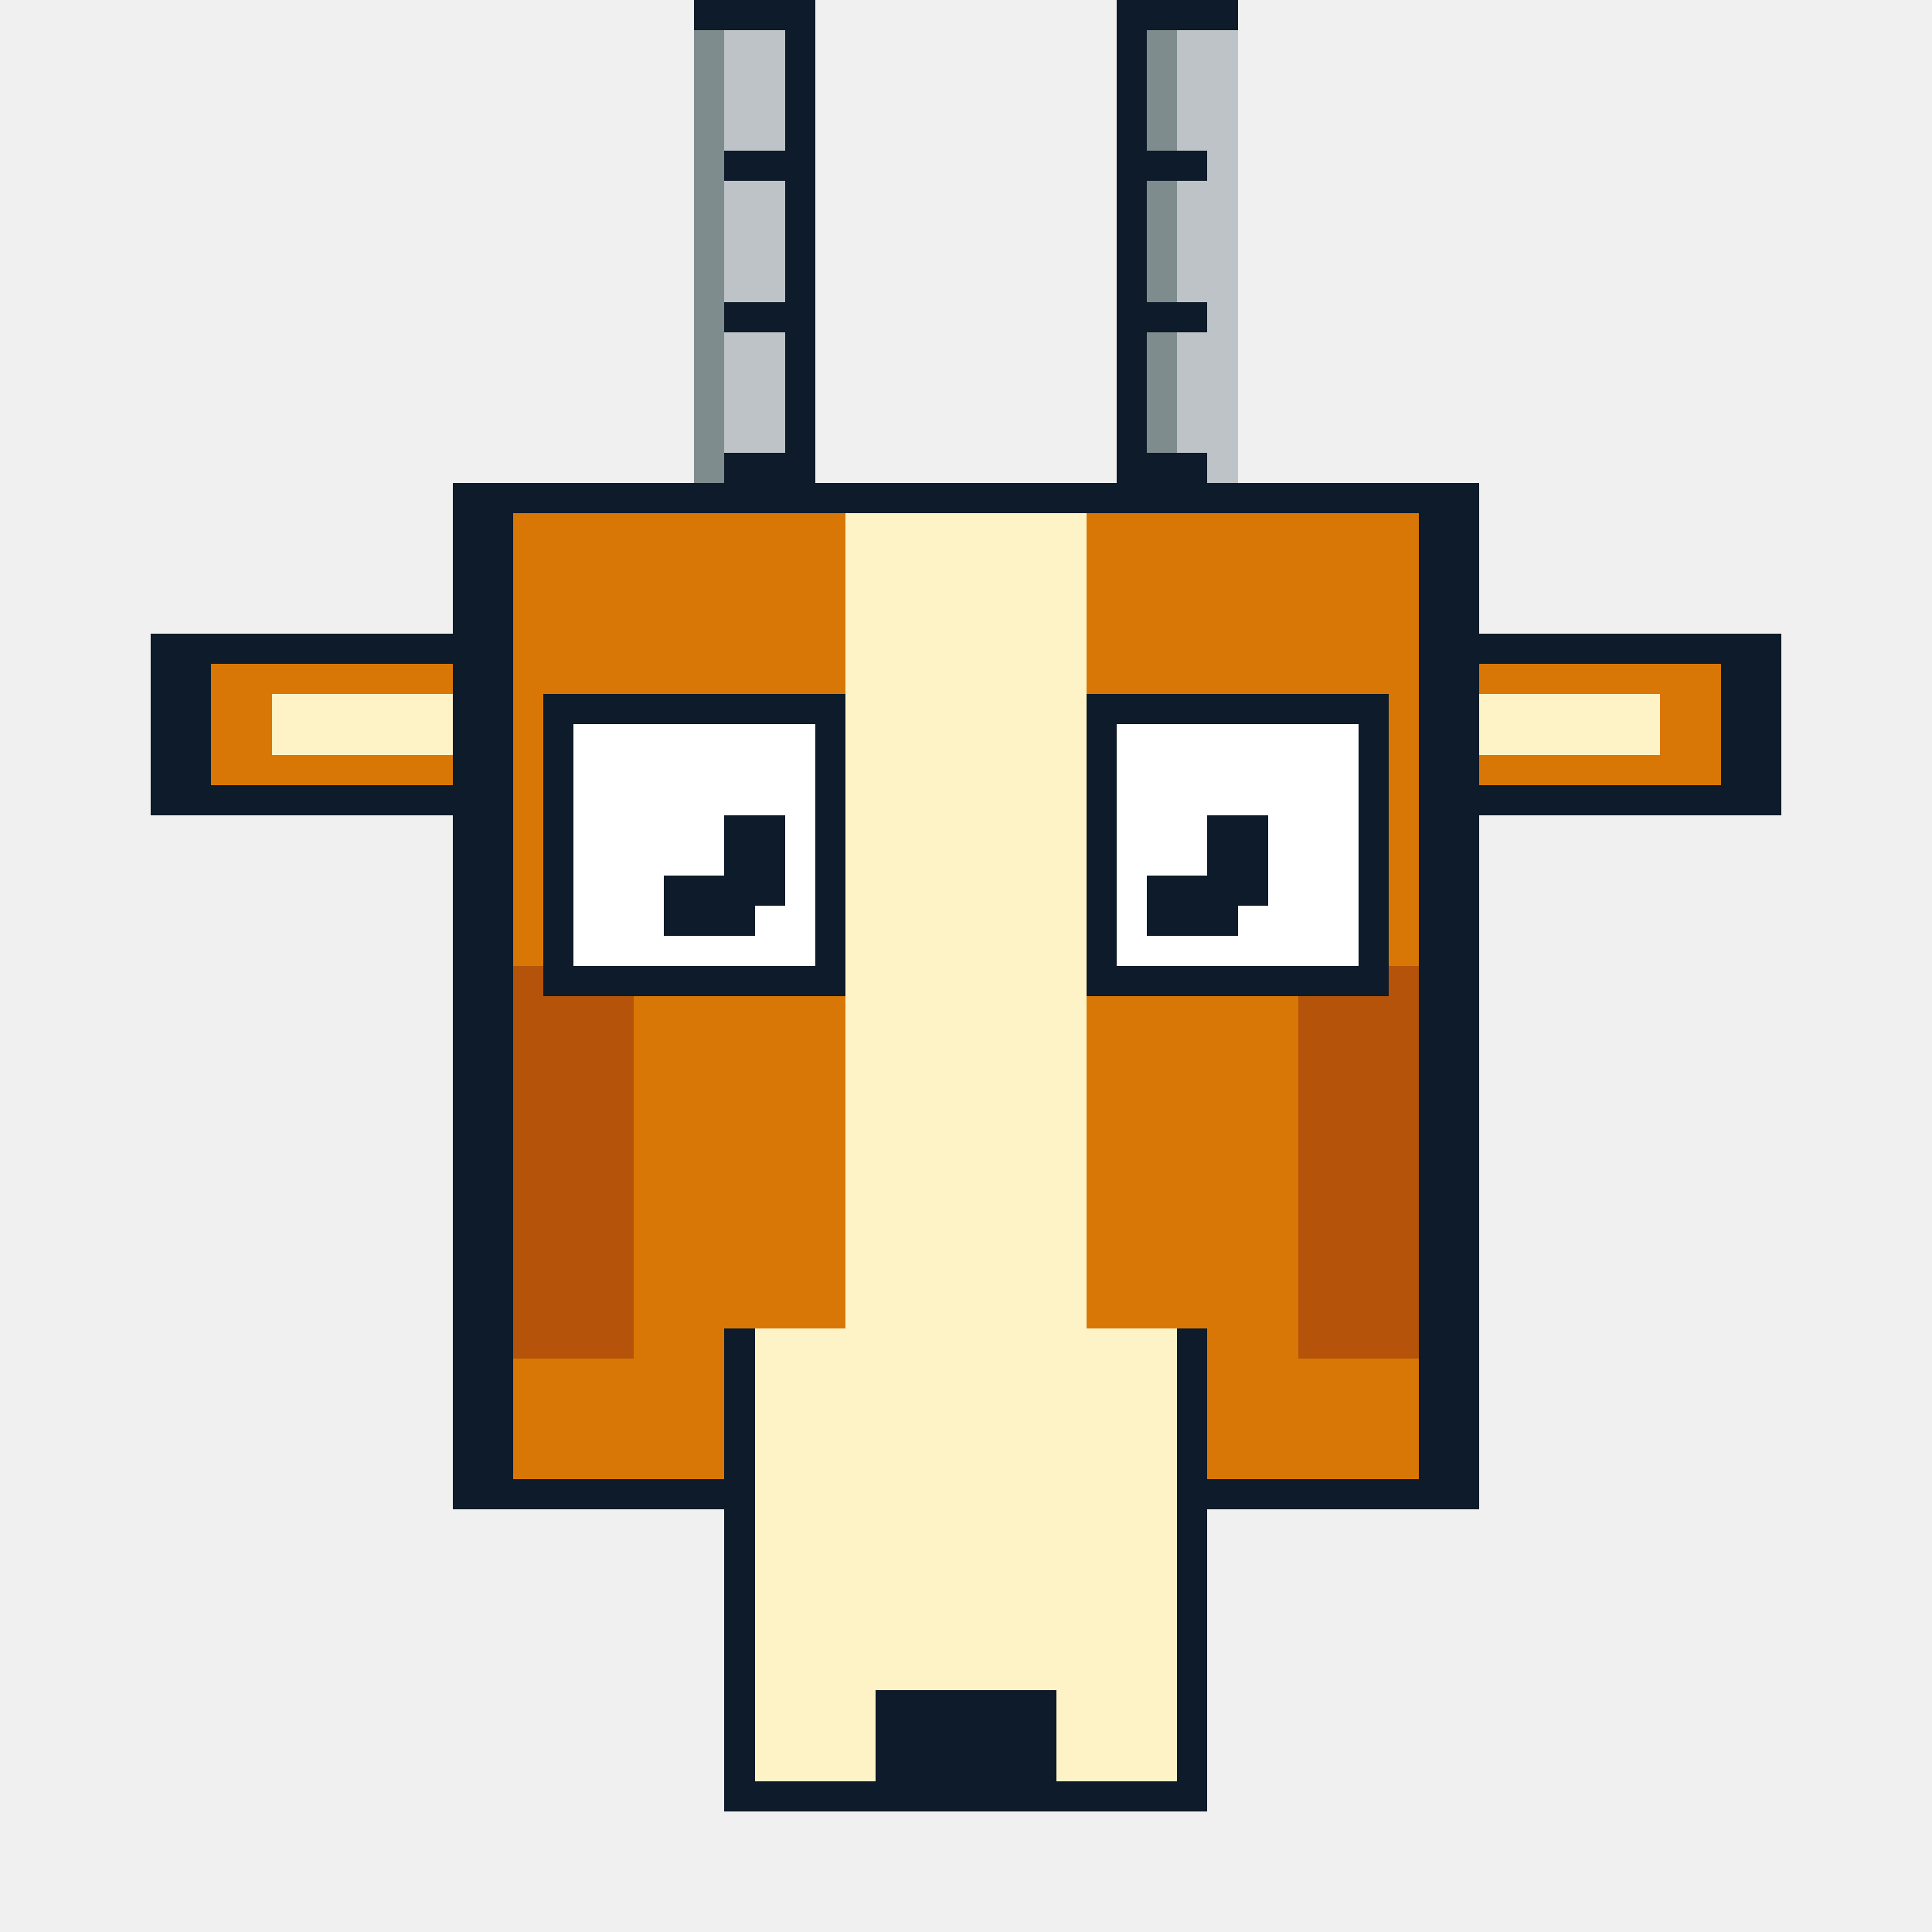
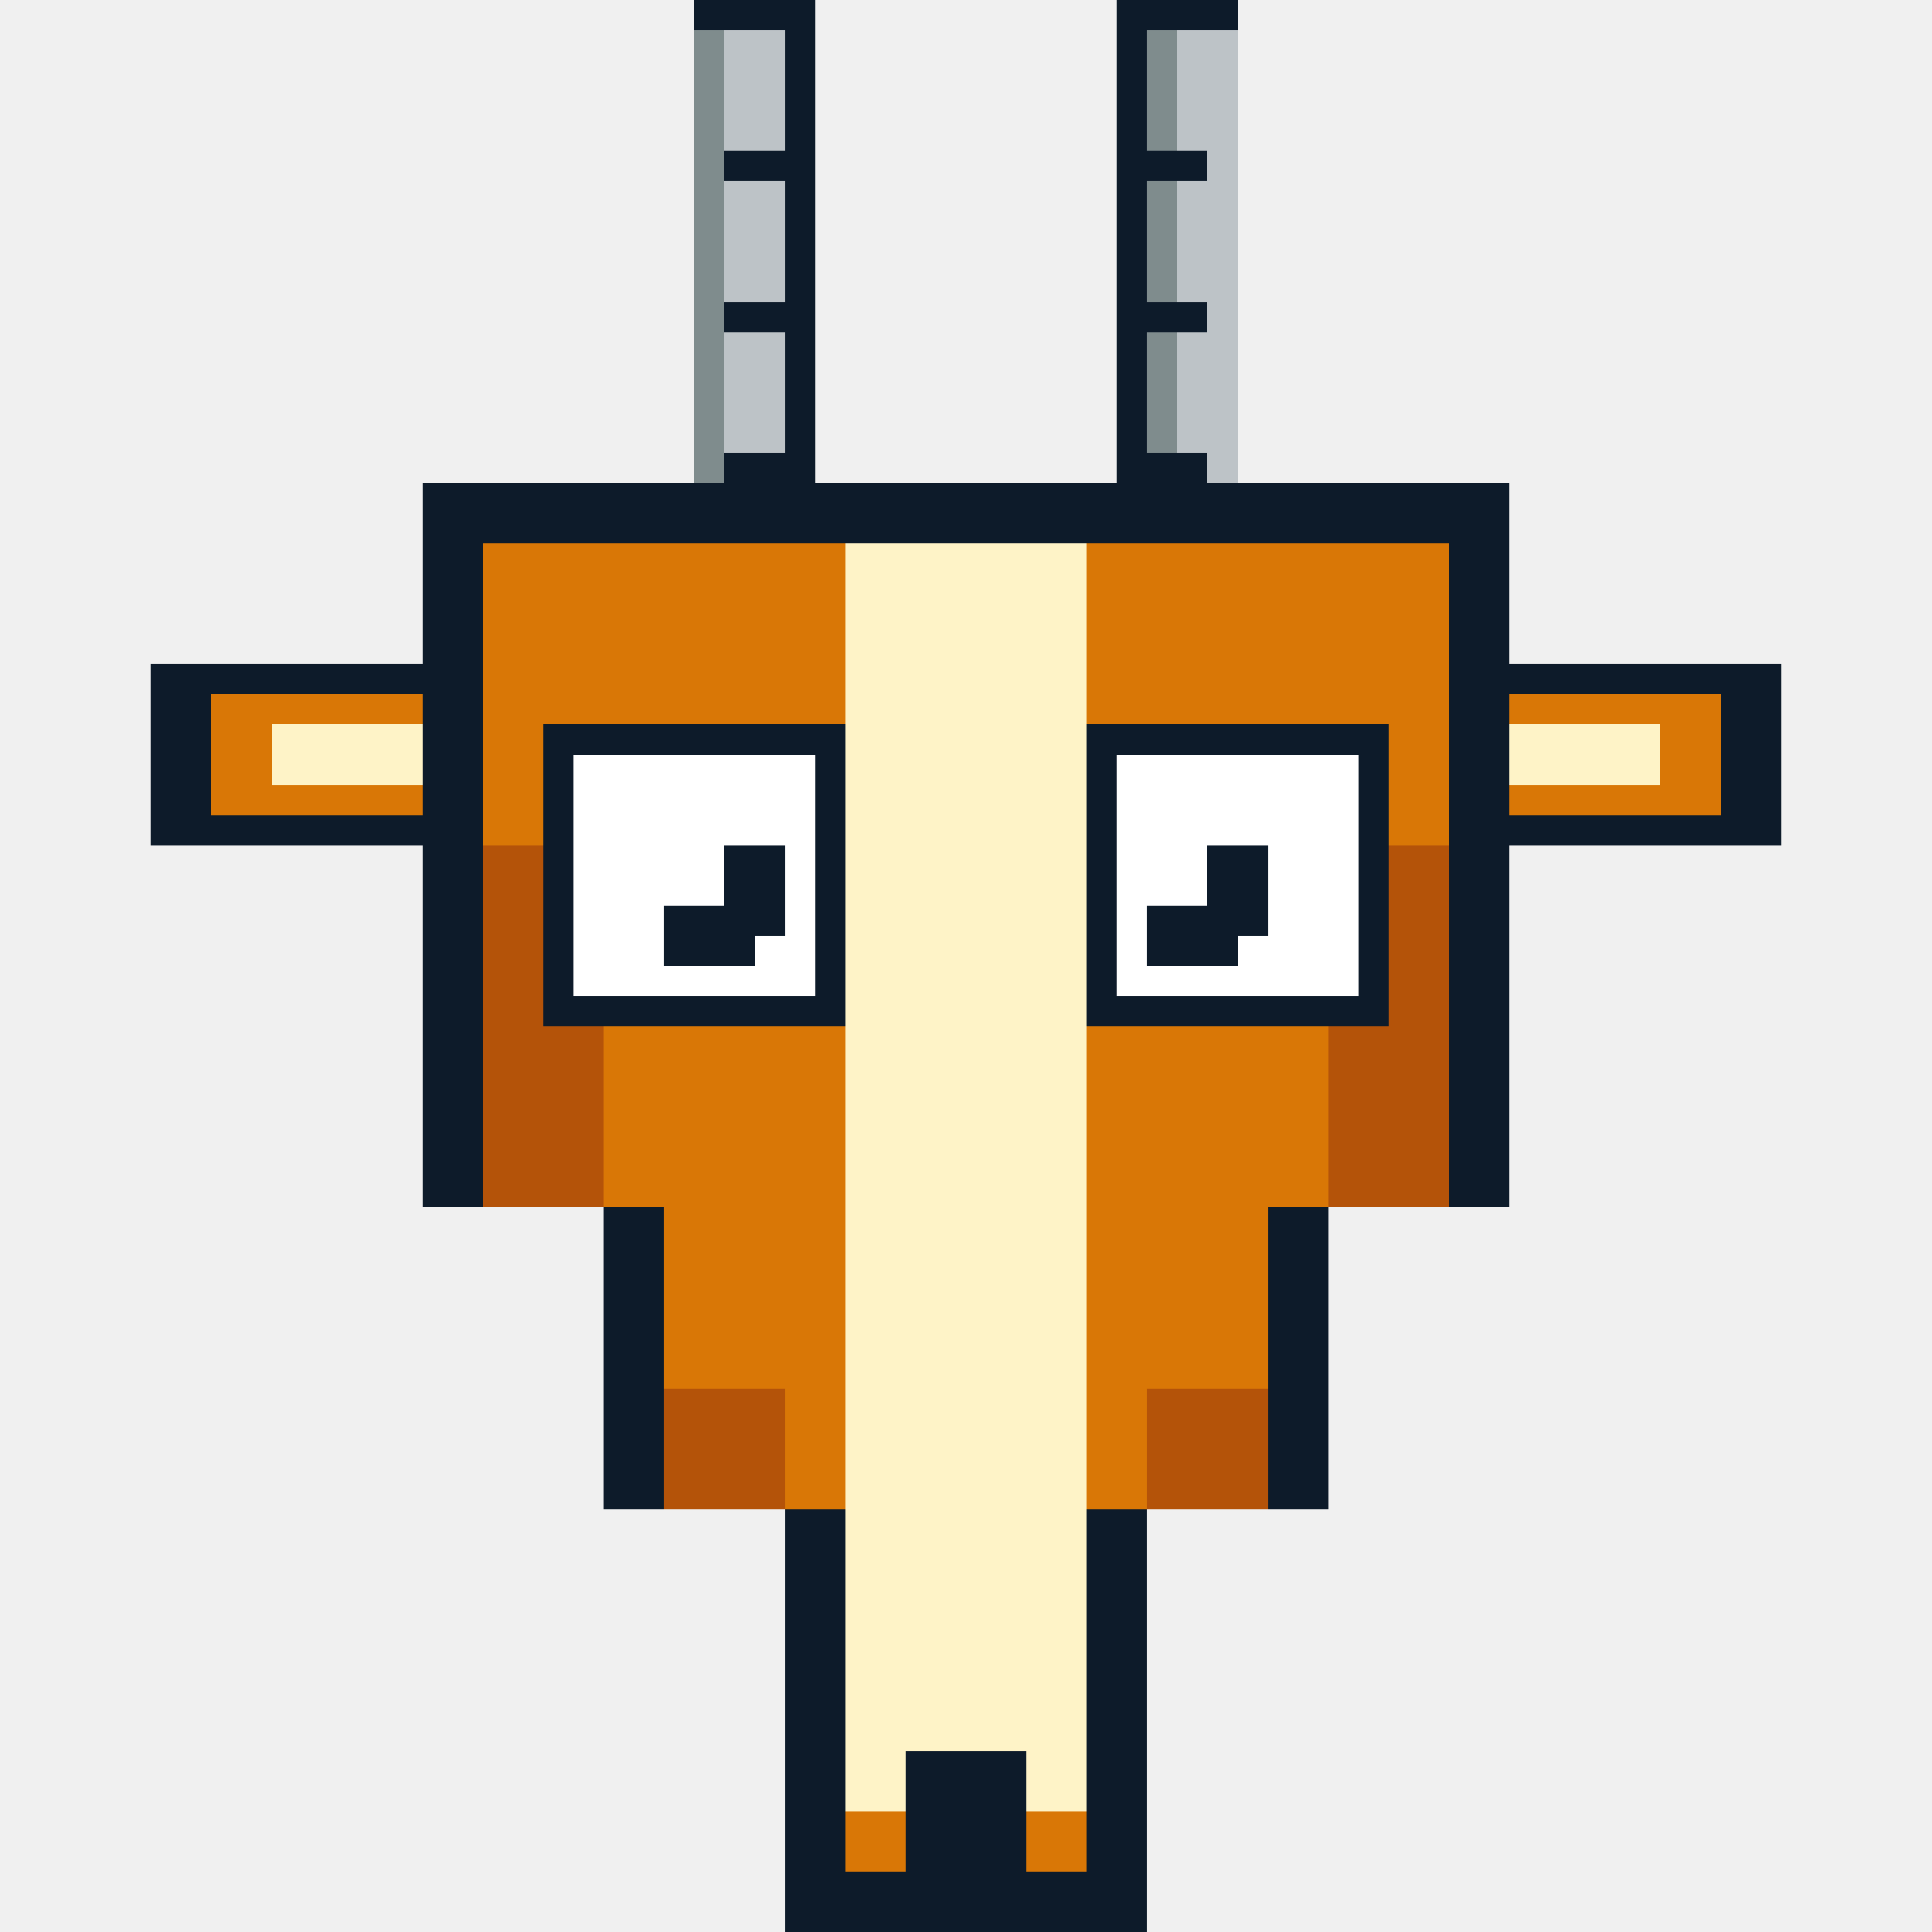
<svg xmlns="http://www.w3.org/2000/svg" viewBox="0 0 64 64" width="64" height="64" shape-rendering="crispEdges">
  <defs>
    <style>
            .outline-dark { fill: #0D1B2A; } /* Contornos principais fortes */
            .fur-main     { fill: #D97706; } /* Pele da gazela (laranja) */
            .fur-shadow   { fill: #B45309; } /* Tons escuros de marcas faciais */
            .fur-white    { fill: #FEF3C7; } /* Faixa central e focinho */
            .horn-gray    { fill: #BDC3C7; } /* Chifre prateado */
            .horn-dark    { fill: #7F8C8D; } /* Sombra do chifre */
            .eye-white    { fill: #FFFFFF; } /* Globo ocular */
        </style>
  </defs>
  <rect x="23" y="0" width="4" height="18" class="outline-dark" />
  <rect x="23" y="1" width="3" height="17" class="horn-gray" />
  <rect x="23" y="1" width="1" height="17" class="horn-dark" />
  <rect x="24" y="5" width="2" height="1" class="outline-dark" />
  <rect x="24" y="10" width="2" height="1" class="outline-dark" />
  <rect x="24" y="15" width="2" height="1" class="outline-dark" />
  <rect x="37" y="0" width="4" height="18" class="outline-dark" />
  <rect x="38" y="1" width="3" height="17" class="horn-gray" />
  <rect x="38" y="1" width="1" height="17" class="horn-dark" />
  <rect x="38" y="5" width="2" height="1" class="outline-dark" />
  <rect x="38" y="10" width="2" height="1" class="outline-dark" />
  <rect x="38" y="15" width="2" height="1" class="outline-dark" />
-   <rect x="5" y="21" width="14" height="6" class="outline-dark" />
-   <rect x="7" y="22" width="12" height="4" class="fur-main" />
-   <rect x="9" y="23" width="9" height="2" class="fur-white" />
-   <rect x="45" y="21" width="14" height="6" class="outline-dark" />
-   <rect x="45" y="22" width="12" height="4" class="fur-main" />
-   <rect x="46" y="23" width="9" height="2" class="fur-white" />
-   <rect x="15" y="16" width="34" height="34" class="outline-dark" />
-   <rect x="17" y="17" width="30" height="32" class="fur-main" />
-   <rect x="17" y="32" width="4" height="13" class="fur-shadow" />
-   <rect x="43" y="32" width="4" height="13" class="fur-shadow" />
-   <rect x="28" y="17" width="8" height="35" class="fur-white" />
-   <rect x="24" y="44" width="16" height="16" class="outline-dark" />
-   <rect x="25" y="44" width="14" height="15" class="fur-white" />
-   <rect x="29" y="56" width="6" height="3" class="outline-dark" />
-   <rect x="18" y="23" width="10" height="10" class="outline-dark" />
-   <rect x="19" y="24" width="8" height="8" class="eye-white" />
-   <rect x="22" y="27" width="4" height="4" class="outline-dark" />
-   <rect x="22" y="27" width="2" height="2" class="eye-white" />
-   <rect x="25" y="30" width="1" height="1" class="eye-white" />
-   <rect x="36" y="23" width="10" height="10" class="outline-dark" />
-   <rect x="37" y="24" width="8" height="8" class="eye-white" />
-   <rect x="38" y="27" width="4" height="4" class="outline-dark" />
-   <rect x="38" y="27" width="2" height="2" class="eye-white" />
-   <rect x="41" y="30" width="1" height="1" class="eye-white" />
+   <rect x="5" y="22" width="14" height="6" class="outline-dark" />
+   <rect x="7" y="23" width="12" height="4" class="fur-main" />
+   <rect x="9" y="24" width="9" height="2" class="fur-white" />
+   <rect x="45" y="22" width="14" height="6" class="outline-dark" />
+   <rect x="45" y="23" width="12" height="4" class="fur-main" />
+   <rect x="46" y="24" width="9" height="2" class="fur-white" />
+   <rect x="14" y="16" width="36" height="24" class="outline-dark" />
+   <rect x="20" y="40" width="24" height="10" class="outline-dark" />
+   <rect x="26" y="50" width="12" height="14" class="outline-dark" />
+   <rect x="16" y="18" width="32" height="22" class="fur-main" />
+   <rect x="22" y="40" width="20" height="10" class="fur-main" />
+   <rect x="28" y="56" width="8" height="6" class="fur-main" />
+   <rect x="16" y="28" width="4" height="12" class="fur-shadow" />
+   <rect x="44" y="28" width="4" height="12" class="fur-shadow" />
+   <rect x="22" y="46" width="4" height="4" class="fur-shadow" />
+   <rect x="38" y="46" width="4" height="4" class="fur-shadow" />
+   <rect x="28" y="18" width="8" height="42" class="fur-white" />
+   <rect x="30" y="58" width="4" height="4" class="outline-dark" />
+   <rect x="18" y="24" width="10" height="10" class="outline-dark" />
+   <rect x="19" y="25" width="8" height="8" class="eye-white" />
+   <rect x="22" y="28" width="4" height="4" class="outline-dark" />
+   <rect x="22" y="28" width="2" height="2" class="eye-white" />
+   <rect x="25" y="31" width="1" height="1" class="eye-white" />
+   <rect x="36" y="24" width="10" height="10" class="outline-dark" />
+   <rect x="37" y="25" width="8" height="8" class="eye-white" />
+   <rect x="38" y="28" width="4" height="4" class="outline-dark" />
+   <rect x="38" y="28" width="2" height="2" class="eye-white" />
+   <rect x="41" y="31" width="1" height="1" class="eye-white" />
</svg>
